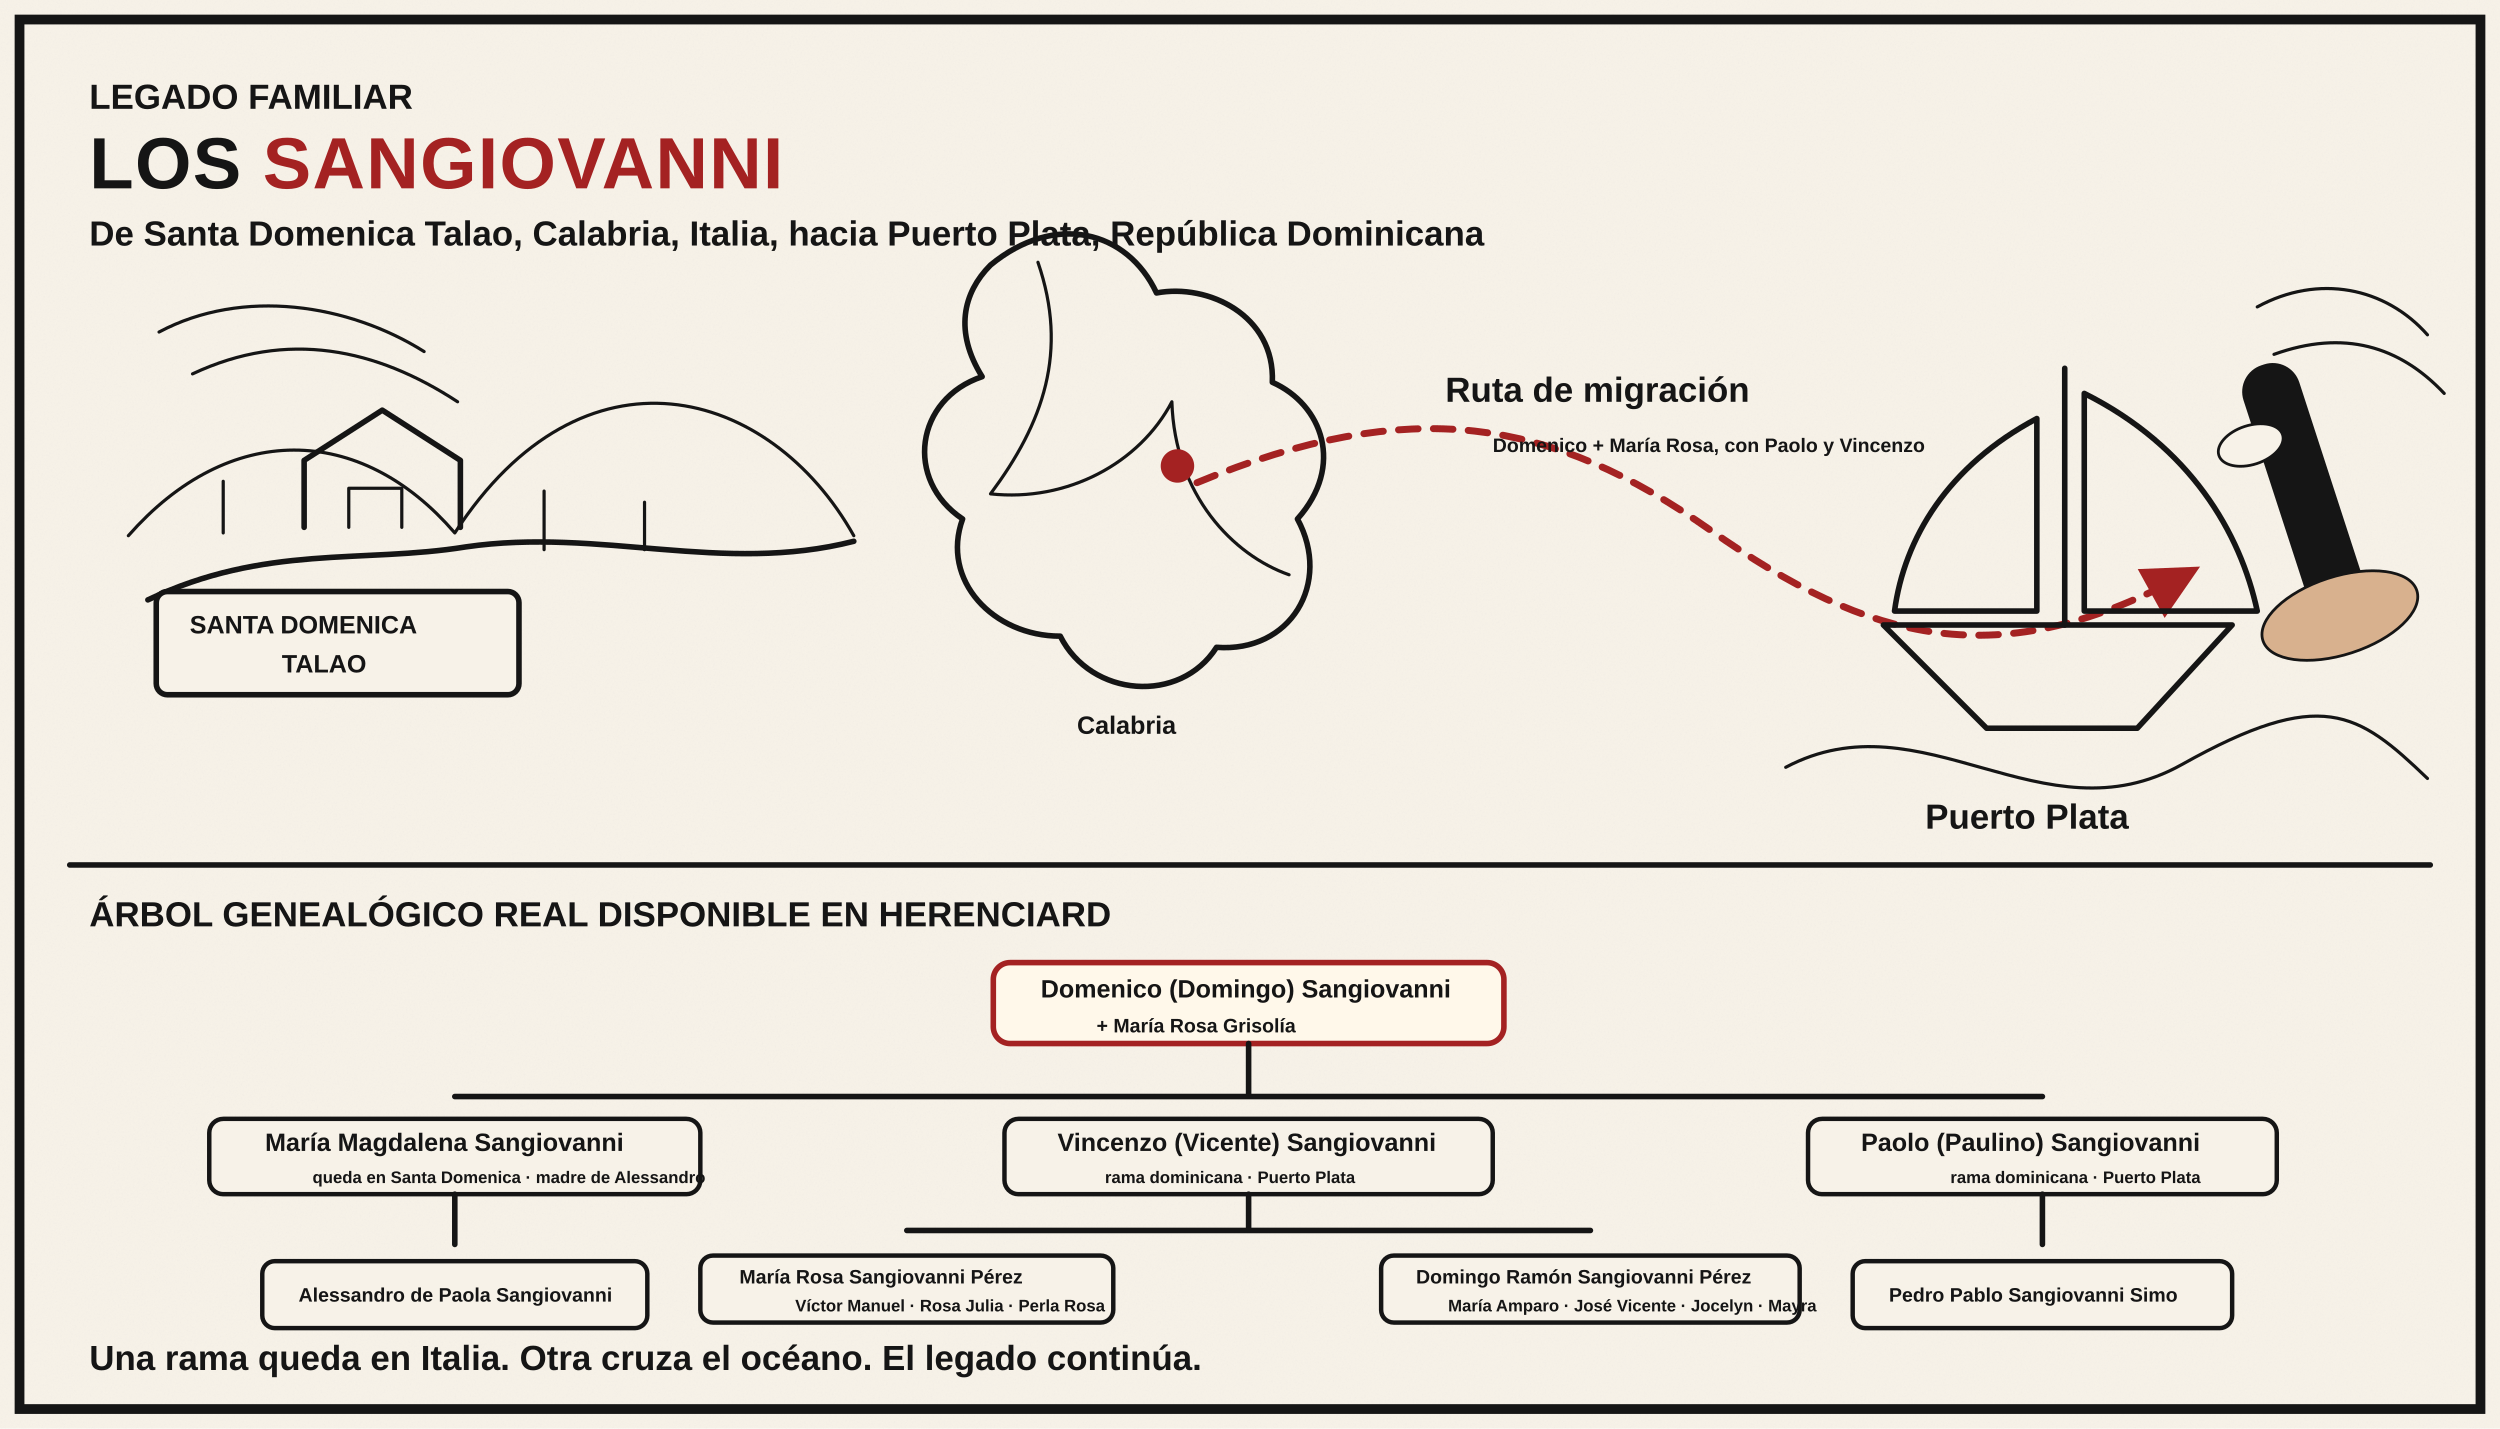
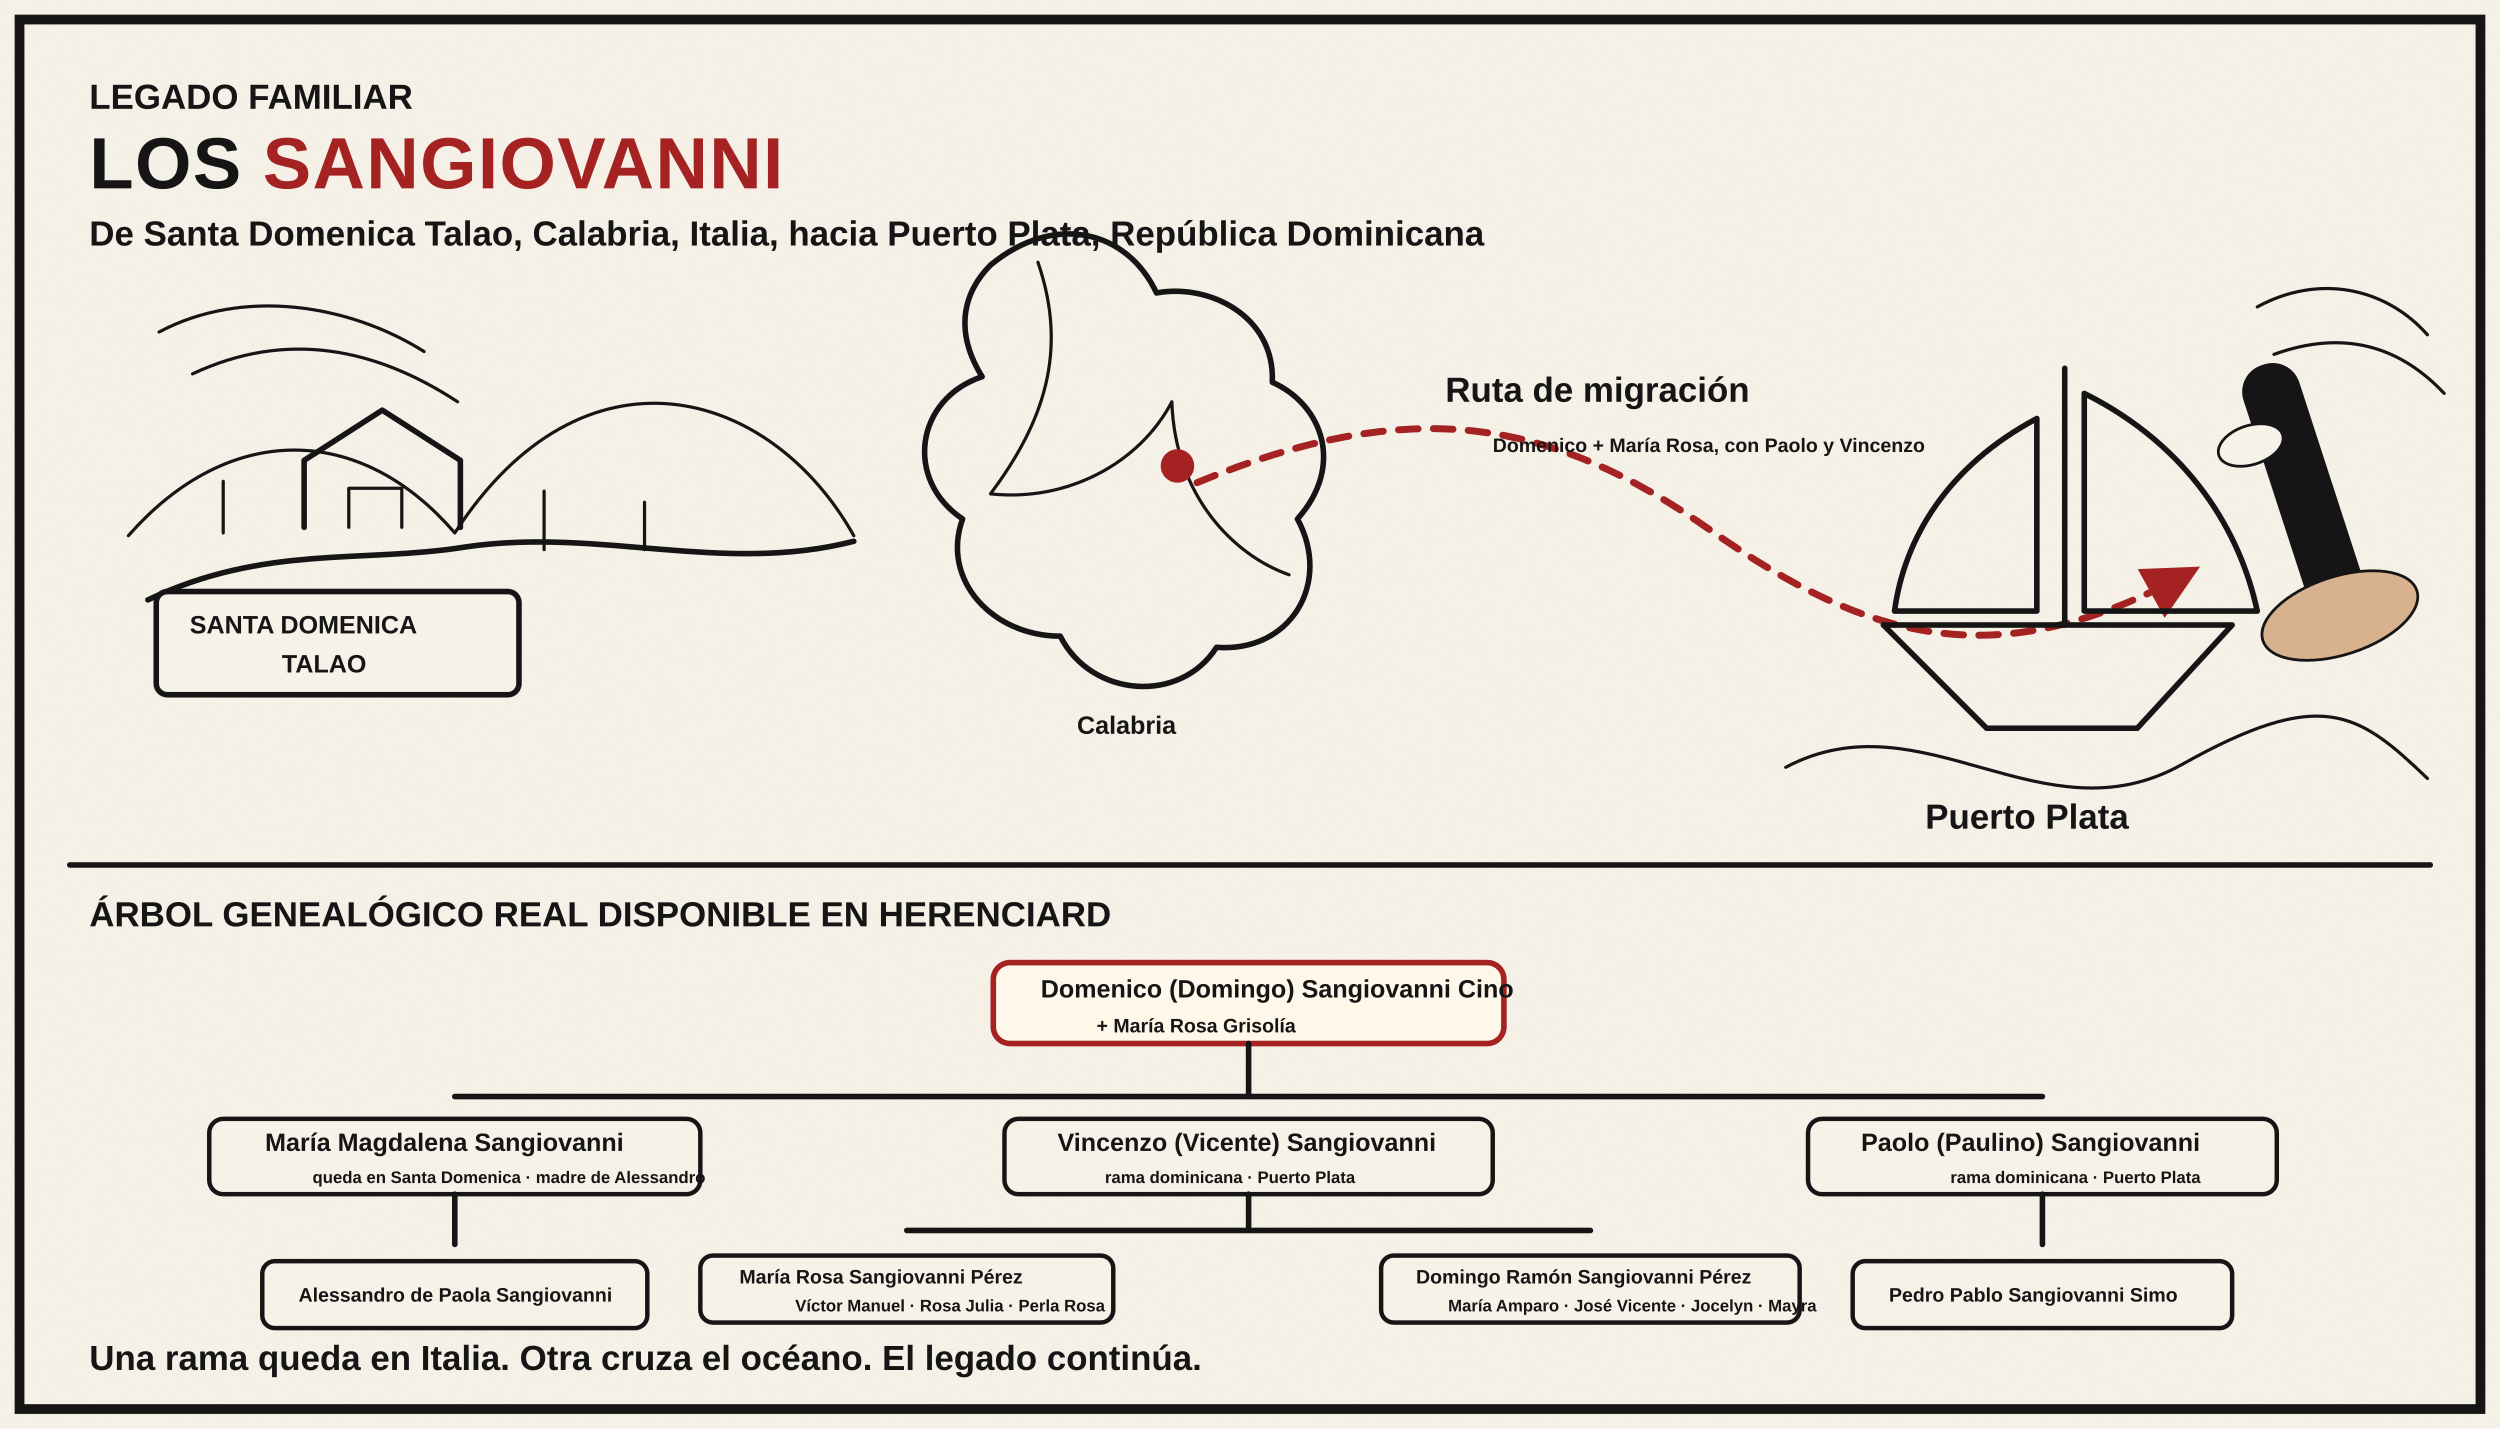
<svg xmlns="http://www.w3.org/2000/svg" width="1792" height="1024" viewBox="0 0 1792 1024">
  <defs>
    <style>
      .bg { fill: #f7f2e8; }
      .ink { stroke: #151515; stroke-width: 4; stroke-linecap: round; stroke-linejoin: round; fill: none; }
      .thin { stroke: #151515; stroke-width: 2.3; stroke-linecap: round; stroke-linejoin: round; fill: none; }
      .route { stroke: #a42222; stroke-width: 5; stroke-linecap: round; stroke-linejoin: round; fill: none; stroke-dasharray: 14 11; }
      .node { fill: #f7f2e8; stroke: #151515; stroke-width: 3.2; }
      .root { fill: #fff8ea; stroke: #a42222; stroke-width: 4; }
      .title { font-family: Arial, Helvetica, sans-serif; font-size: 52px; font-weight: 900; fill: #151515; letter-spacing: 1px; }
      .red { fill: #a42222; }
      .sub { font-family: Arial, Helvetica, sans-serif; font-size: 25px; font-weight: 850; fill: #151515; }
      .label { font-family: Arial, Helvetica, sans-serif; font-size: 18px; font-weight: 800; fill: #151515; }
      .small { font-family: Arial, Helvetica, sans-serif; font-size: 14px; font-weight: 750; fill: #151515; }
      .tiny { font-family: Arial, Helvetica, sans-serif; font-size: 12px; font-weight: 700; fill: #151515; }
    </style>
    <filter id="paperNoise">
      <feTurbulence type="fractalNoise" baseFrequency="0.75" numOctaves="3" stitchTiles="stitch" />
      <feColorMatrix type="saturate" values="0" />
      <feComponentTransfer>
        <feFuncA type="table" tableValues="0 0.075" />
      </feComponentTransfer>
    </filter>
    <marker id="arrow" viewBox="0 0 10 10" refX="8" refY="5" markerWidth="8" markerHeight="8" orient="auto-start-reverse">
      <path d="M0 0 L10 5 L0 10 Z" fill="#a42222" />
    </marker>
  </defs>
  <rect width="1792" height="1024" class="bg" />
  <rect width="1792" height="1024" filter="url(#paperNoise)" opacity=".55" />
  <rect x="14" y="14" width="1764" height="996" fill="none" stroke="#151515" stroke-width="7" />
  <text x="64" y="78" class="sub">LEGADO FAMILIAR</text>
  <text x="64" y="135" class="title">LOS <tspan class="red">SANGIOVANNI</tspan>
  </text>
  <text x="64" y="176" class="sub">De Santa Domenica Talao, Calabria, Italia, hacia Puerto Plata, República Dominicana</text>
  <path class="thin" d="M92 384 C164 302 258 303 326 382 C418 240 552 277 612 384" />
  <path class="ink" d="M106 430 C190 390 260 404 334 392 C430 378 518 412 612 388" />
  <path class="ink" d="M218 378 V330 L274 294 L330 330 V378" />
  <path class="thin" d="M250 378 V350 H288 V378 M160 382 V345 M390 394 V352 M462 394 V360" />
  <rect x="112" y="424" width="260" height="74" rx="8" fill="#f7f2e8" stroke="#151515" stroke-width="4" />
  <text x="136" y="454" class="label">SANTA DOMENICA</text>
  <text x="202" y="482" class="label">TALAO</text>
  <path class="ink" d="M710 190 C756 152 808 165 829 210 C866 203 914 226 912 274 C948 290 964 334 930 372 C955 418 925 468 872 464 C846 505 782 500 760 456 C712 456 674 416 690 372 C648 344 656 286 704 270 C684 238 690 210 710 190" />
  <path class="thin" d="M744 188 C766 252 748 303 710 354 C765 360 817 332 840 288 C842 355 884 398 924 412" />
  <circle cx="844" cy="334" r="12" fill="#a42222" />
  <text x="772" y="526" class="label">Calabria</text>
  <path class="route" d="M858 346 C1012 282 1112 300 1226 380 S1432 486 1570 410" marker-end="url(#arrow)" />
  <text x="1036" y="288" class="sub">Ruta de migración</text>
  <text x="1070" y="324" class="small">Domenico + María Rosa, con Paolo y Vincenzo</text>
  <path class="ink" d="M1350 448 H1600 L1532 522 H1424 Z" />
  <path class="ink" d="M1480 448 V264" />
  <path class="ink" d="M1494 282 C1570 320 1606 382 1618 438 H1494 Z" />
  <path class="ink" d="M1460 300 C1396 334 1365 386 1358 438 H1460 Z" />
  <path class="thin" d="M1280 550 C1378 498 1464 604 1564 548 S1690 510 1740 558" />
  <text x="1380" y="594" class="sub red">Puerto Plata</text>
  <path class="thin" d="M114 238 C174 206 250 218 304 252 M138 268 C206 236 270 250 328 288" />
  <path class="thin" d="M1618 220 C1662 196 1710 206 1740 240 M1630 254 C1680 236 1720 248 1752 282" />
  <path class="ink" d="M50 620 H1742" />
  <text x="64" y="664" class="sub">ÁRBOL GENEALÓGICO REAL DISPONIBLE EN HERENCIARD</text>
  <rect x="712" y="690" width="366" height="58" rx="12" class="root" />
-   <text x="746" y="715" class="label">Domenico (Domingo) Sangiovanni</text>
+   <text x="746" y="715" class="label">Domenico (Domingo) Sangiovanni Cino</text>
  <text x="786" y="740" class="small">+ María Rosa Grisolía</text>
  <path class="ink" d="M895 748 V786 M895 786 H326 M895 786 H895 M895 786 H1464" />
  <rect x="150" y="802" width="352" height="54" rx="10" class="node" />
  <text x="190" y="825" class="label">María Magdalena Sangiovanni</text>
  <text x="224" y="848" class="tiny">queda en Santa Domenica · madre de Alessandro</text>
  <rect x="720" y="802" width="350" height="54" rx="10" class="node" />
  <text x="758" y="825" class="label">Vincenzo (Vicente) Sangiovanni</text>
  <text x="792" y="848" class="tiny">rama dominicana · Puerto Plata</text>
  <rect x="1296" y="802" width="336" height="54" rx="10" class="node" />
  <text x="1334" y="825" class="label">Paolo (Paulino) Sangiovanni</text>
  <text x="1398" y="848" class="tiny">rama dominicana · Puerto Plata</text>
  <path class="ink" d="M326 856 V892 M326 892 H326" />
  <rect x="188" y="904" width="276" height="48" rx="9" class="node" />
  <text x="214" y="933" class="small">Alessandro de Paola Sangiovanni</text>
  <path class="ink" d="M895 856 V882 M895 882 H650 M895 882 H1140" />
  <rect x="502" y="900" width="296" height="48" rx="9" class="node" />
  <text x="530" y="920" class="small">María Rosa Sangiovanni Pérez</text>
  <text x="570" y="940" class="tiny">Víctor Manuel · Rosa Julia · Perla Rosa</text>
  <rect x="990" y="900" width="300" height="48" rx="9" class="node" />
  <text x="1015" y="920" class="small">Domingo Ramón Sangiovanni Pérez</text>
  <text x="1038" y="940" class="tiny">María Amparo · José Vicente · Jocelyn · Mayra</text>
  <path class="ink" d="M1464 856 V892" />
  <rect x="1328" y="904" width="272" height="48" rx="9" class="node" />
  <text x="1354" y="933" class="small">Pedro Pablo Sangiovanni Simo</text>
  <text x="64" y="982" class="sub">Una rama queda en Italia. Otra cruza el océano. El legado continúa.</text>
  <g transform="translate(1602 268) rotate(-18)">
    <rect x="0" y="0" width="42" height="184" rx="20" fill="#151515" />
    <ellipse cx="18" cy="188" rx="58" ry="28" fill="#d8b18e" stroke="#151515" stroke-width="2" />
    <ellipse cx="-5" cy="52" rx="24" ry="14" fill="#f7f2e8" stroke="#151515" stroke-width="2" />
  </g>
</svg>
